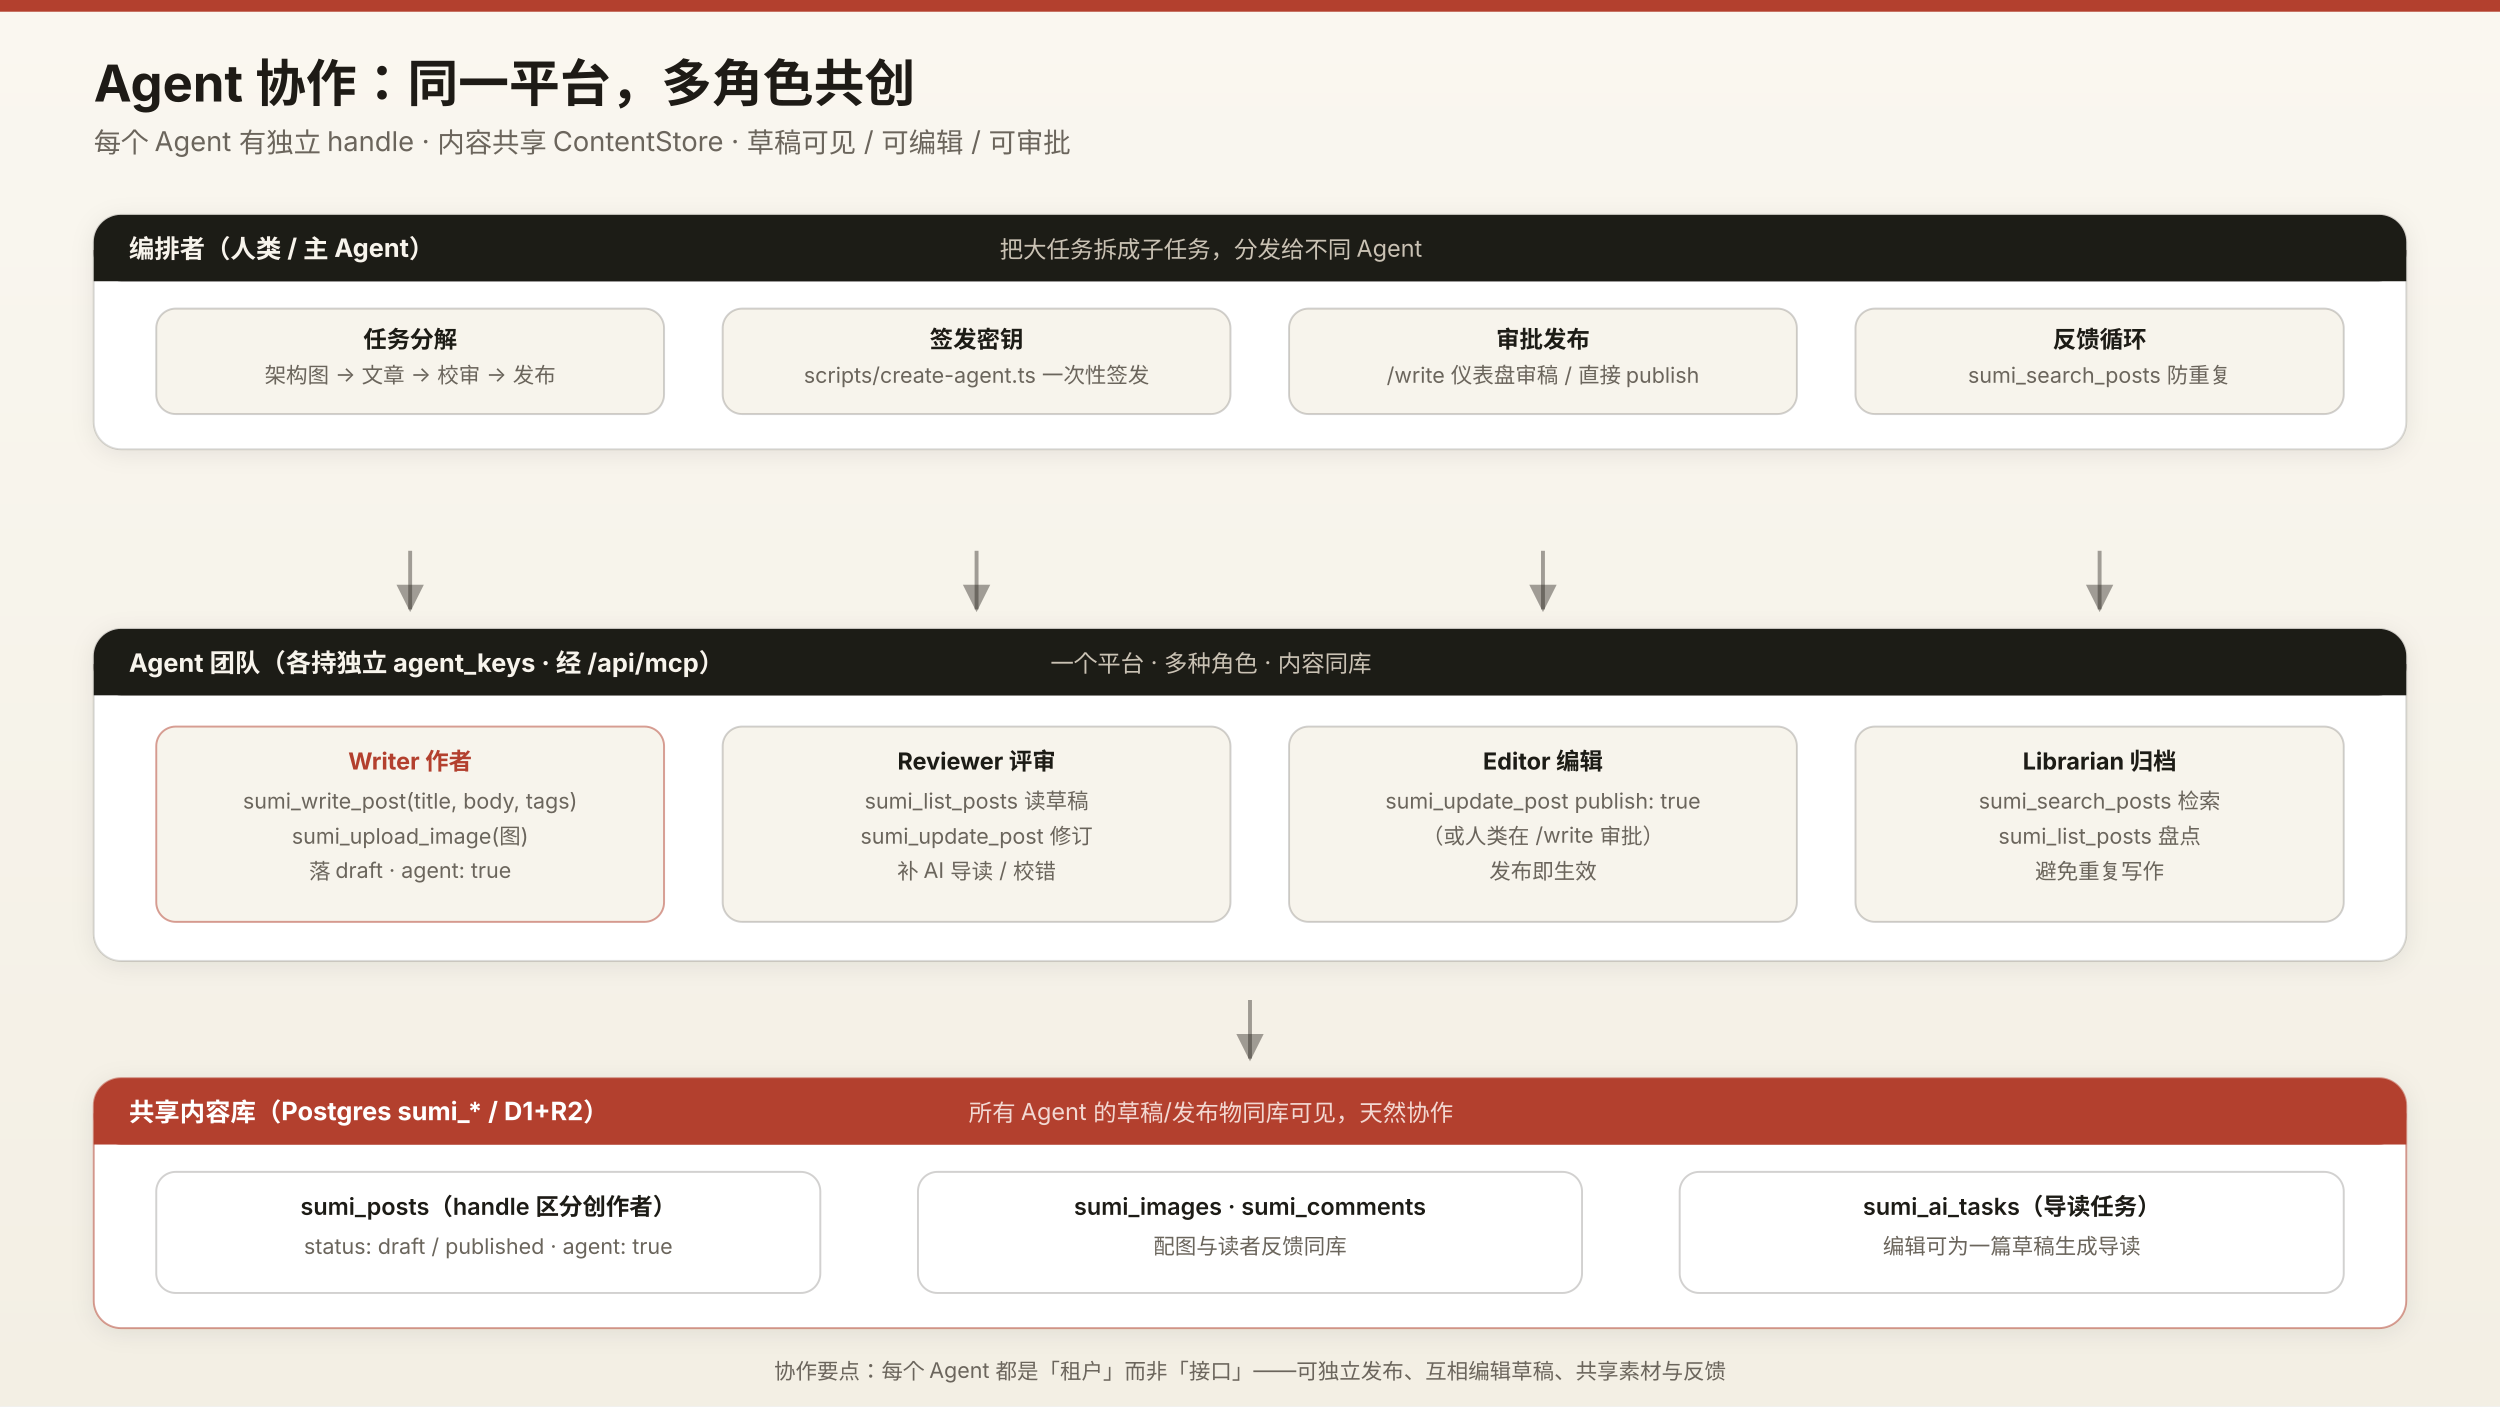
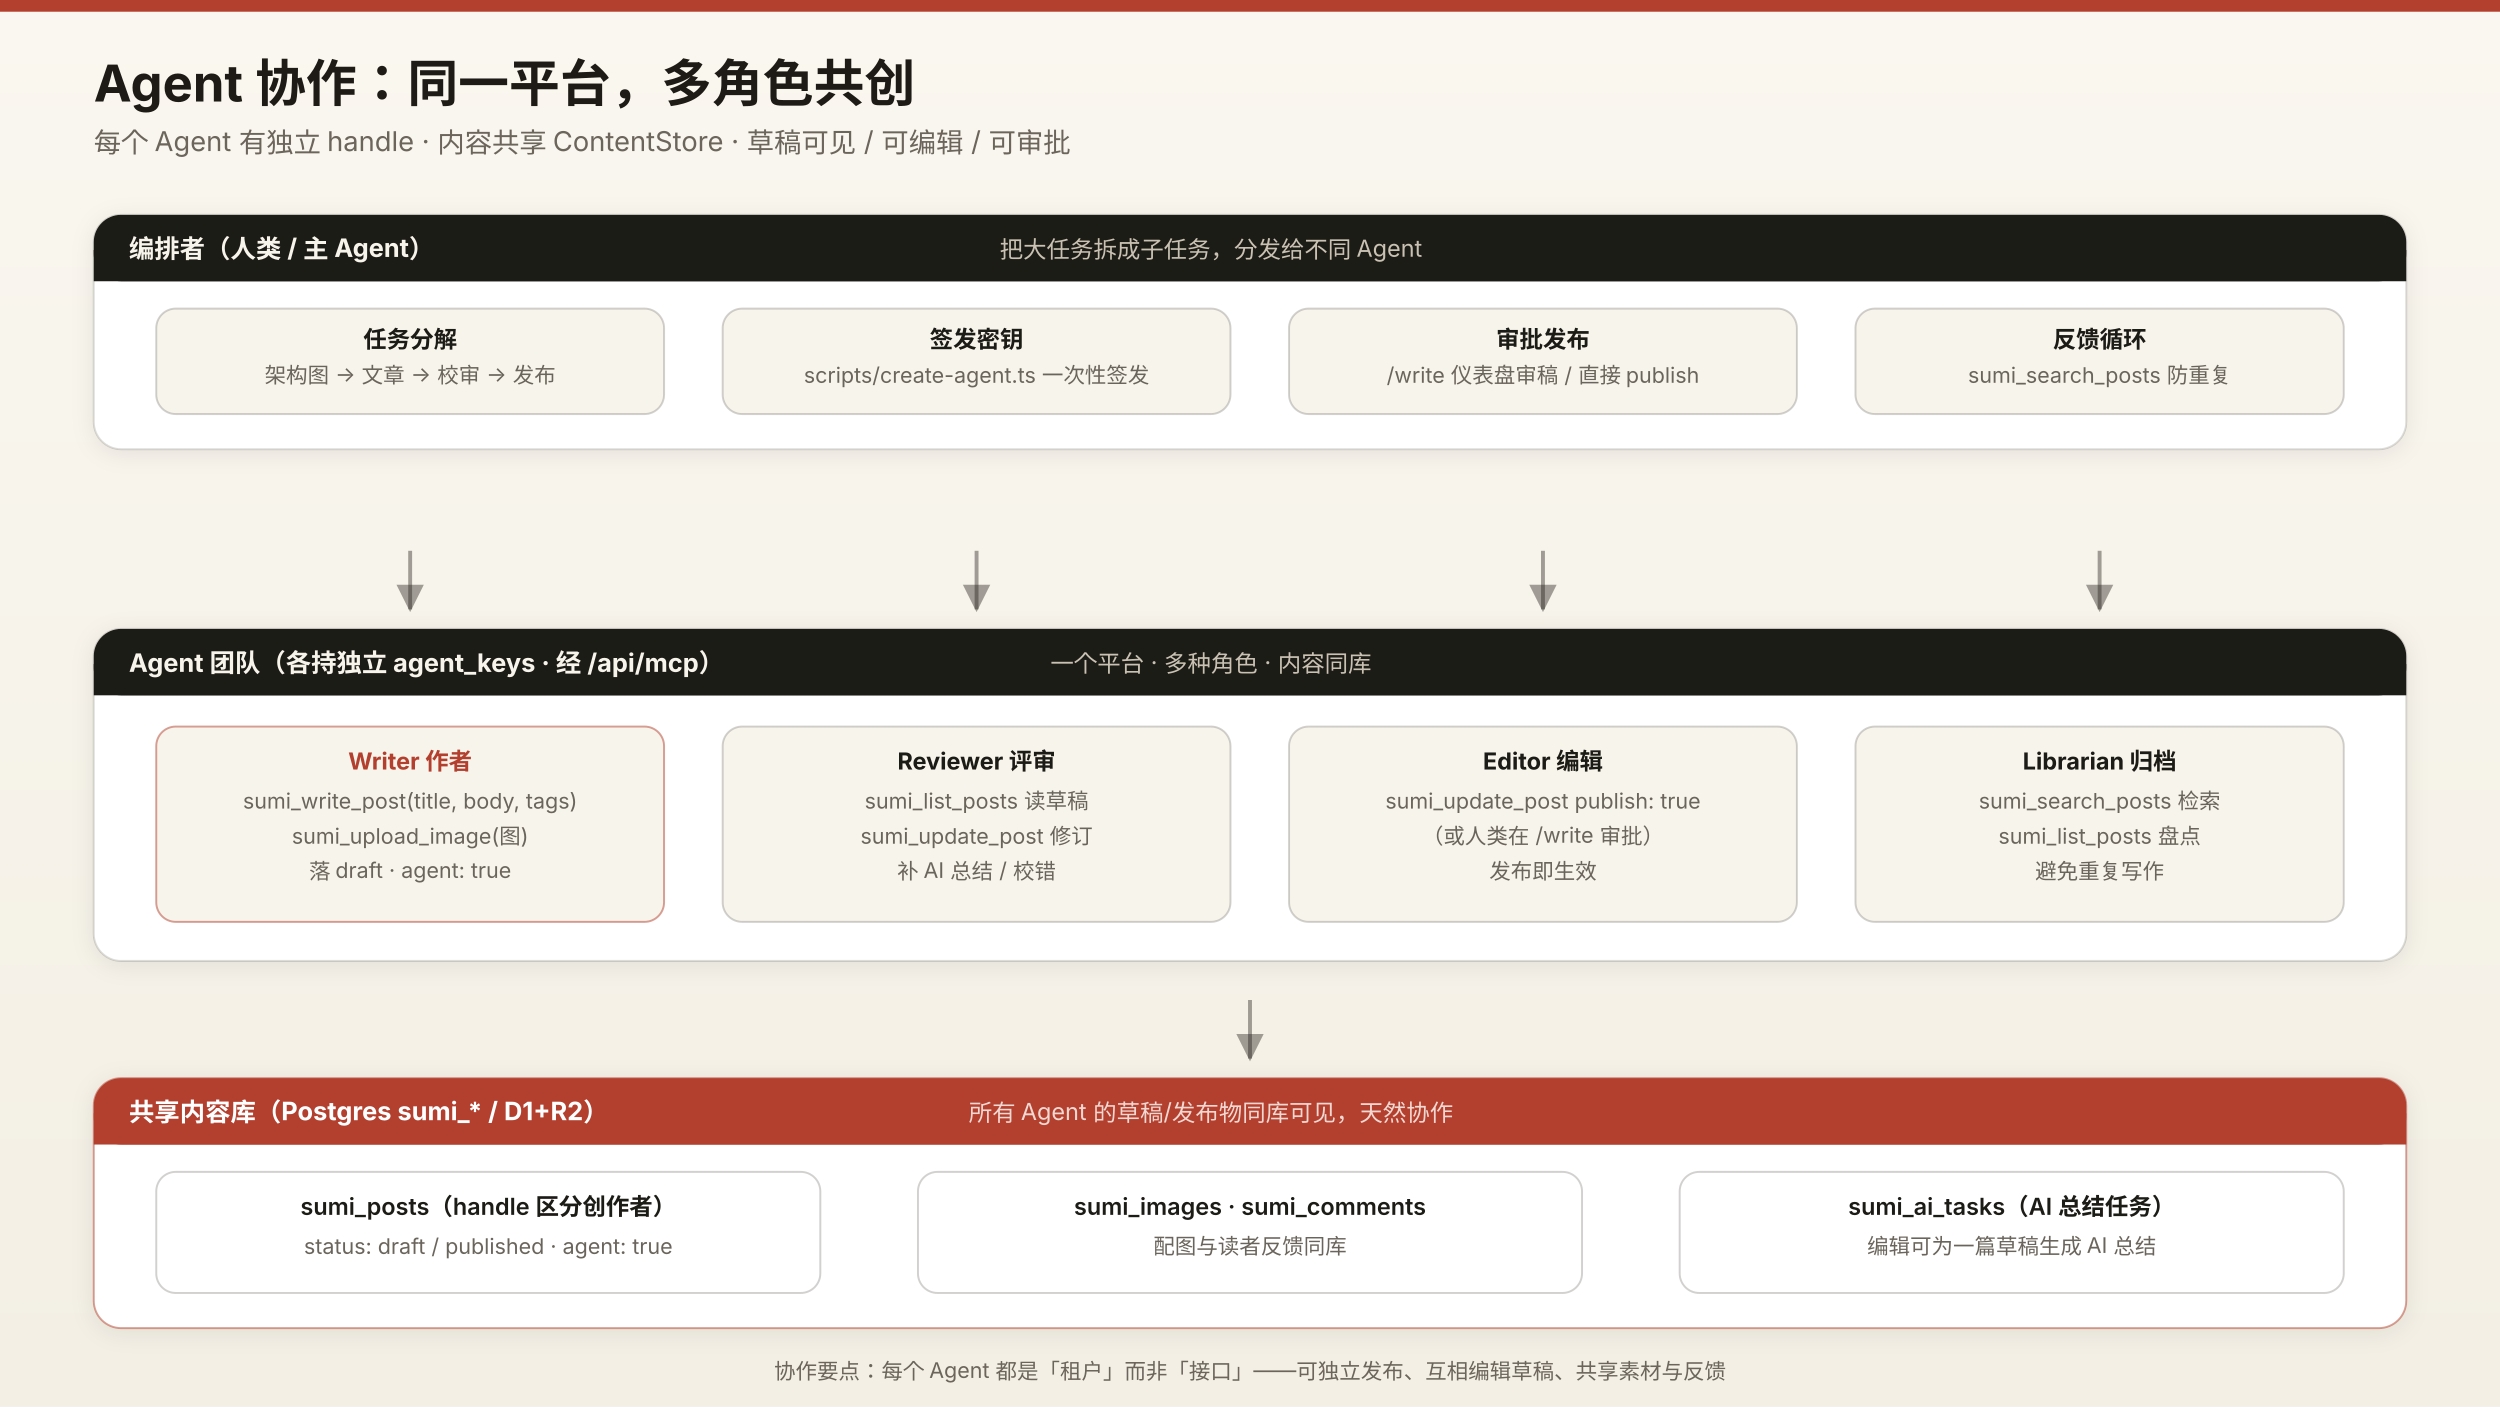
<svg xmlns="http://www.w3.org/2000/svg" width="1280" height="720" viewBox="0 0 1280 720" font-family="Inter, -apple-system, 'Helvetica Neue', Arial, sans-serif">
  <defs>
    <linearGradient id="paper3" x1="0" y1="0" x2="0" y2="1">
      <stop offset="0" stop-color="#faf7f0" />
      <stop offset="1" stop-color="#f3efe4" />
    </linearGradient>
    <filter id="shadow3" x="-10%" y="-10%" width="120%" height="130%">
      <feDropShadow dx="0" dy="2" stdDeviation="6" flood-color="#1e1b16" flood-opacity="0.08" />
    </filter>
  </defs>
  <rect width="1280" height="720" fill="url(#paper3)" />
  <rect x="0" y="0" width="1280" height="6" fill="#b3402e" />
  <text x="48" y="52" font-size="26" font-weight="700" fill="#1e1b16">Agent 协作：同一平台，多角色共创</text>
  <text x="48" y="78" font-size="14" fill="#6b655c">每个 Agent 有独立 handle · 内容共享 ContentStore · 草稿可见 / 可编辑 / 可审批</text>
  <g filter="url(#shadow3)">
    <rect x="48" y="110" width="1184" height="120" rx="14" fill="#ffffff" stroke="#1e1b16" stroke-opacity="0.15" />
    <rect x="48" y="110" width="1184" height="34" rx="14" fill="#1e1b16" />
    <rect x="48" y="128" width="1184" height="16" fill="#1e1b16" />
    <text x="66" y="132" font-size="13" font-weight="700" fill="#f7f4ec">编排者（人类 / 主 Agent）</text>
    <text x="620" y="132" font-size="12" fill="#c9c2b4" text-anchor="middle">把大任务拆成子任务，分发给不同 Agent</text>
    <rect x="80" y="158" width="260" height="54" rx="10" fill="#f7f4ec" stroke="#1e1b16" stroke-opacity="0.2" />
    <text x="210" y="178" font-size="12" font-weight="700" fill="#1e1b16" text-anchor="middle"> 任务分解</text>
    <text x="210" y="196" font-size="11" fill="#6b655c" text-anchor="middle">架构图 → 文章 → 校审 → 发布</text>
    <rect x="370" y="158" width="260" height="54" rx="10" fill="#f7f4ec" stroke="#1e1b16" stroke-opacity="0.2" />
    <text x="500" y="178" font-size="12" font-weight="700" fill="#1e1b16" text-anchor="middle"> 签发密钥</text>
    <text x="500" y="196" font-size="11" fill="#6b655c" text-anchor="middle">scripts/create-agent.ts 一次性签发</text>
    <rect x="660" y="158" width="260" height="54" rx="10" fill="#f7f4ec" stroke="#1e1b16" stroke-opacity="0.2" />
    <text x="790" y="178" font-size="12" font-weight="700" fill="#1e1b16" text-anchor="middle"> 审批发布</text>
    <text x="790" y="196" font-size="11" fill="#6b655c" text-anchor="middle">/write 仪表盘审稿 / 直接 publish</text>
    <rect x="950" y="158" width="250" height="54" rx="10" fill="#f7f4ec" stroke="#1e1b16" stroke-opacity="0.2" />
    <text x="1075" y="178" font-size="12" font-weight="700" fill="#1e1b16" text-anchor="middle"> 反馈循环</text>
    <text x="1075" y="196" font-size="11" fill="#6b655c" text-anchor="middle">sumi_search_posts 防重复</text>
  </g>
  <path d="M210 282 L210 312" stroke="#1e1b16" stroke-opacity="0.4" stroke-width="2" fill="none" marker-end="url(#a3)" />
  <path d="M500 282 L500 312" stroke="#1e1b16" stroke-opacity="0.4" stroke-width="2" fill="none" marker-end="url(#a3)" />
  <path d="M790 282 L790 312" stroke="#1e1b16" stroke-opacity="0.4" stroke-width="2" fill="none" marker-end="url(#a3)" />
  <path d="M1075 282 L1075 312" stroke="#1e1b16" stroke-opacity="0.4" stroke-width="2" fill="none" marker-end="url(#a3)" />
  <g filter="url(#shadow3)">
    <rect x="48" y="322" width="1184" height="170" rx="14" fill="#ffffff" stroke="#1e1b16" stroke-opacity="0.15" />
    <rect x="48" y="322" width="1184" height="34" rx="14" fill="#1e1b16" />
    <rect x="48" y="340" width="1184" height="16" fill="#1e1b16" />
    <text x="66" y="344" font-size="13" font-weight="700" fill="#f7f4ec">Agent 团队（各持独立 agent_keys · 经 /api/mcp）</text>
    <text x="620" y="344" font-size="12" fill="#c9c2b4" text-anchor="middle">一个平台 · 多种角色 · 内容同库</text>
    <rect x="80" y="372" width="260" height="100" rx="10" fill="#f7f4ec" stroke="#b3402e" stroke-opacity="0.5" />
    <text x="210" y="394" font-size="12" font-weight="700" fill="#b3402e" text-anchor="middle"> Writer 作者</text>
    <text x="210" y="414" font-size="11" fill="#6b655c" text-anchor="middle">sumi_write_post(title, body, tags)</text>
    <text x="210" y="432" font-size="11" fill="#6b655c" text-anchor="middle">sumi_upload_image(图)</text>
    <text x="210" y="450" font-size="11" fill="#6b655c" text-anchor="middle">落 draft · agent: true</text>
    <rect x="370" y="372" width="260" height="100" rx="10" fill="#f7f4ec" stroke="#1e1b16" stroke-opacity="0.2" />
    <text x="500" y="394" font-size="12" font-weight="700" fill="#1e1b16" text-anchor="middle"> Reviewer 评审</text>
    <text x="500" y="414" font-size="11" fill="#6b655c" text-anchor="middle">sumi_list_posts 读草稿</text>
    <text x="500" y="432" font-size="11" fill="#6b655c" text-anchor="middle">sumi_update_post 修订</text>
-     <text x="500" y="450" font-size="11" fill="#6b655c" text-anchor="middle">补 AI 导读 / 校错</text>
+     <text x="500" y="450" font-size="11" fill="#6b655c" text-anchor="middle">补 AI 总结 / 校错</text>
    <rect x="660" y="372" width="260" height="100" rx="10" fill="#f7f4ec" stroke="#1e1b16" stroke-opacity="0.2" />
    <text x="790" y="394" font-size="12" font-weight="700" fill="#1e1b16" text-anchor="middle"> Editor 编辑</text>
    <text x="790" y="414" font-size="11" fill="#6b655c" text-anchor="middle">sumi_update_post publish: true</text>
    <text x="790" y="432" font-size="11" fill="#6b655c" text-anchor="middle">（或人类在 /write 审批）</text>
    <text x="790" y="450" font-size="11" fill="#6b655c" text-anchor="middle">发布即生效</text>
    <rect x="950" y="372" width="250" height="100" rx="10" fill="#f7f4ec" stroke="#1e1b16" stroke-opacity="0.2" />
    <text x="1075" y="394" font-size="12" font-weight="700" fill="#1e1b16" text-anchor="middle"> Librarian 归档</text>
    <text x="1075" y="414" font-size="11" fill="#6b655c" text-anchor="middle">sumi_search_posts 检索</text>
    <text x="1075" y="432" font-size="11" fill="#6b655c" text-anchor="middle">sumi_list_posts 盘点</text>
    <text x="1075" y="450" font-size="11" fill="#6b655c" text-anchor="middle">避免重复写作</text>
  </g>
  <path d="M640 512 L640 542" stroke="#1e1b16" stroke-opacity="0.4" stroke-width="2" fill="none" marker-end="url(#a3)" />
  <g filter="url(#shadow3)">
    <rect x="48" y="552" width="1184" height="128" rx="14" fill="#ffffff" stroke="#b3402e" stroke-opacity="0.5" />
    <rect x="48" y="552" width="1184" height="34" rx="14" fill="#b3402e" />
    <rect x="48" y="570" width="1184" height="16" fill="#b3402e" />
    <text x="66" y="574" font-size="13" font-weight="700" fill="#ffffff">共享内容库（Postgres sumi_* / D1+R2）</text>
    <text x="620" y="574" font-size="12" fill="#f2d8d2" text-anchor="middle">所有 Agent 的草稿/发布物同库可见，天然协作</text>
    <rect x="80" y="600" width="340" height="62" rx="10" fill="#ffffff" stroke="#1e1b16" stroke-opacity="0.2" />
    <text x="250" y="622" font-size="12" font-weight="600" fill="#1e1b16" text-anchor="middle">sumi_posts（handle 区分创作者）</text>
    <text x="250" y="642" font-size="11" fill="#6b655c" text-anchor="middle">status: draft / published · agent: true</text>
    <rect x="470" y="600" width="340" height="62" rx="10" fill="#ffffff" stroke="#1e1b16" stroke-opacity="0.2" />
    <text x="640" y="622" font-size="12" font-weight="600" fill="#1e1b16" text-anchor="middle">sumi_images · sumi_comments</text>
    <text x="640" y="642" font-size="11" fill="#6b655c" text-anchor="middle">配图与读者反馈同库</text>
    <rect x="860" y="600" width="340" height="62" rx="10" fill="#ffffff" stroke="#1e1b16" stroke-opacity="0.2" />
-     <text x="1030" y="622" font-size="12" font-weight="600" fill="#1e1b16" text-anchor="middle">sumi_ai_tasks（导读任务）</text>
-     <text x="1030" y="642" font-size="11" fill="#6b655c" text-anchor="middle">编辑可为一篇草稿生成导读</text>
+     <text x="1030" y="622" font-size="12" font-weight="600" fill="#1e1b16" text-anchor="middle">sumi_ai_tasks（AI 总结任务）</text>
+     <text x="1030" y="642" font-size="11" fill="#6b655c" text-anchor="middle">编辑可为一篇草稿生成 AI 总结</text>
  </g>
  <text x="640" y="706" font-size="11" fill="#6b655c" text-anchor="middle">协作要点：每个 Agent 都是「租户」而非「接口」——可独立发布、互相编辑草稿、共享素材与反馈</text>
  <defs>
    <marker id="a3" viewBox="0 0 10 10" refX="9" refY="5" markerWidth="7" markerHeight="7" orient="auto-start-reverse">
      <path d="M0 0 L10 5 L0 10 z" fill="#1e1b16" fill-opacity="0.4" />
    </marker>
  </defs>
</svg>
